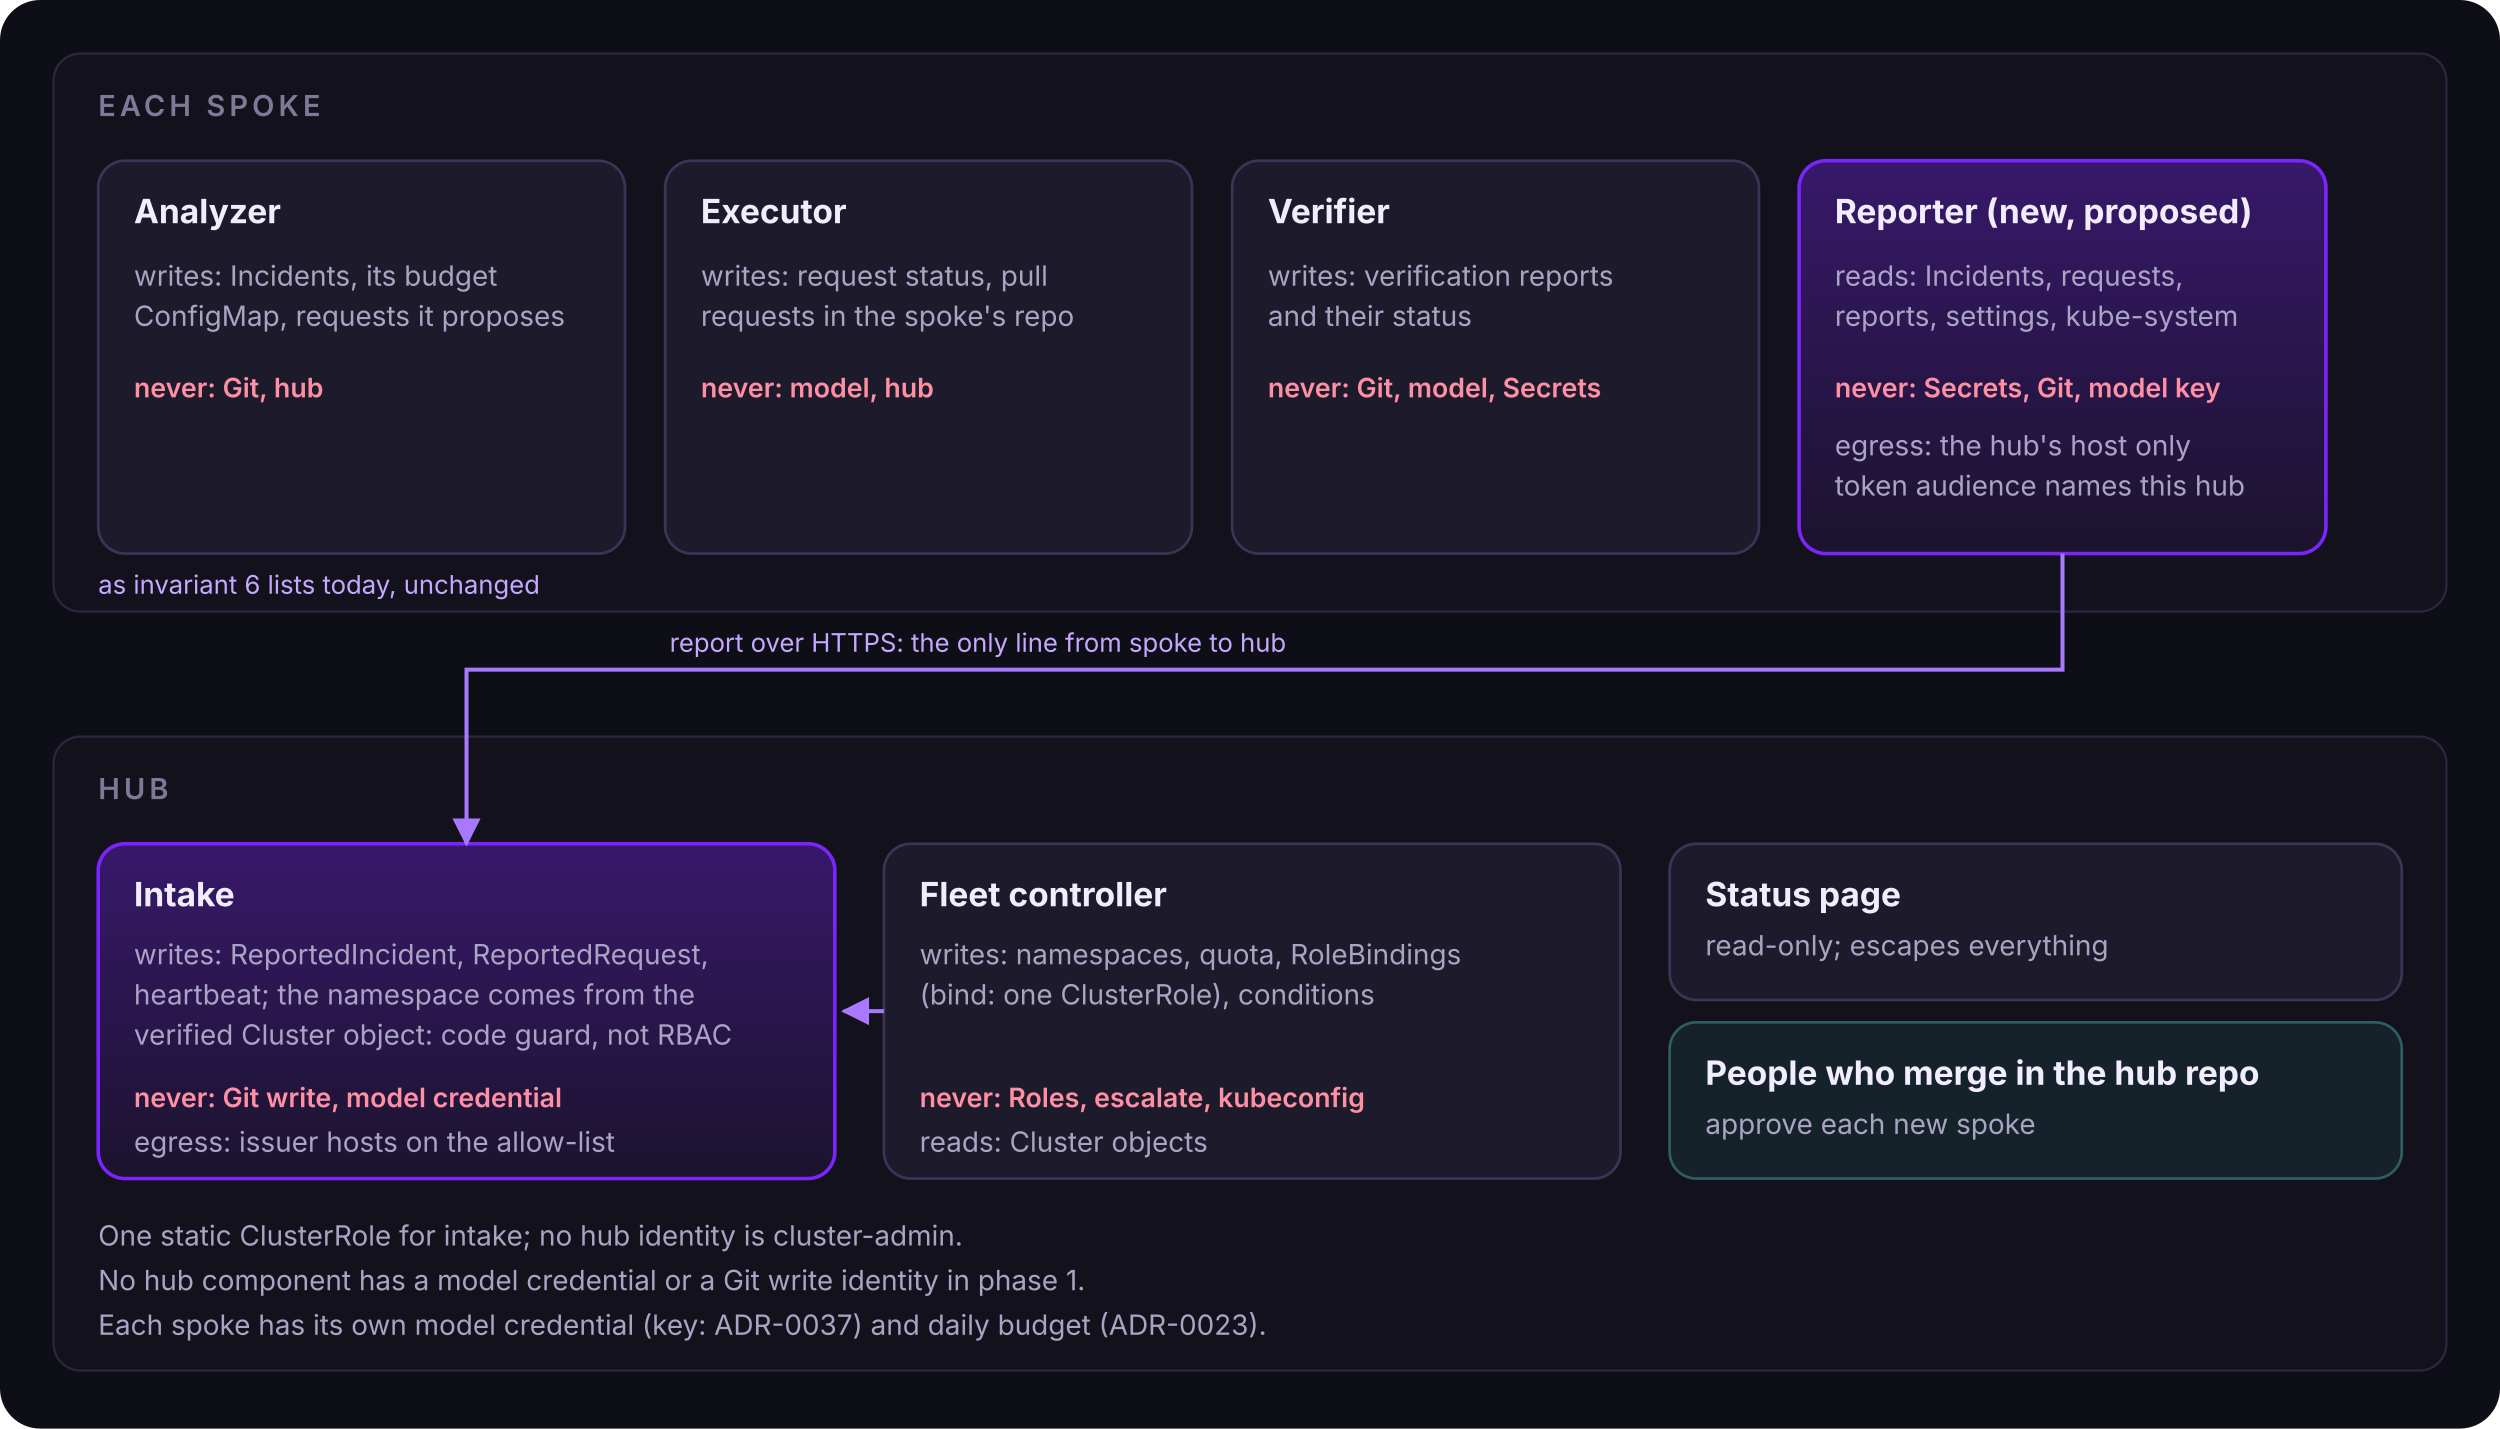
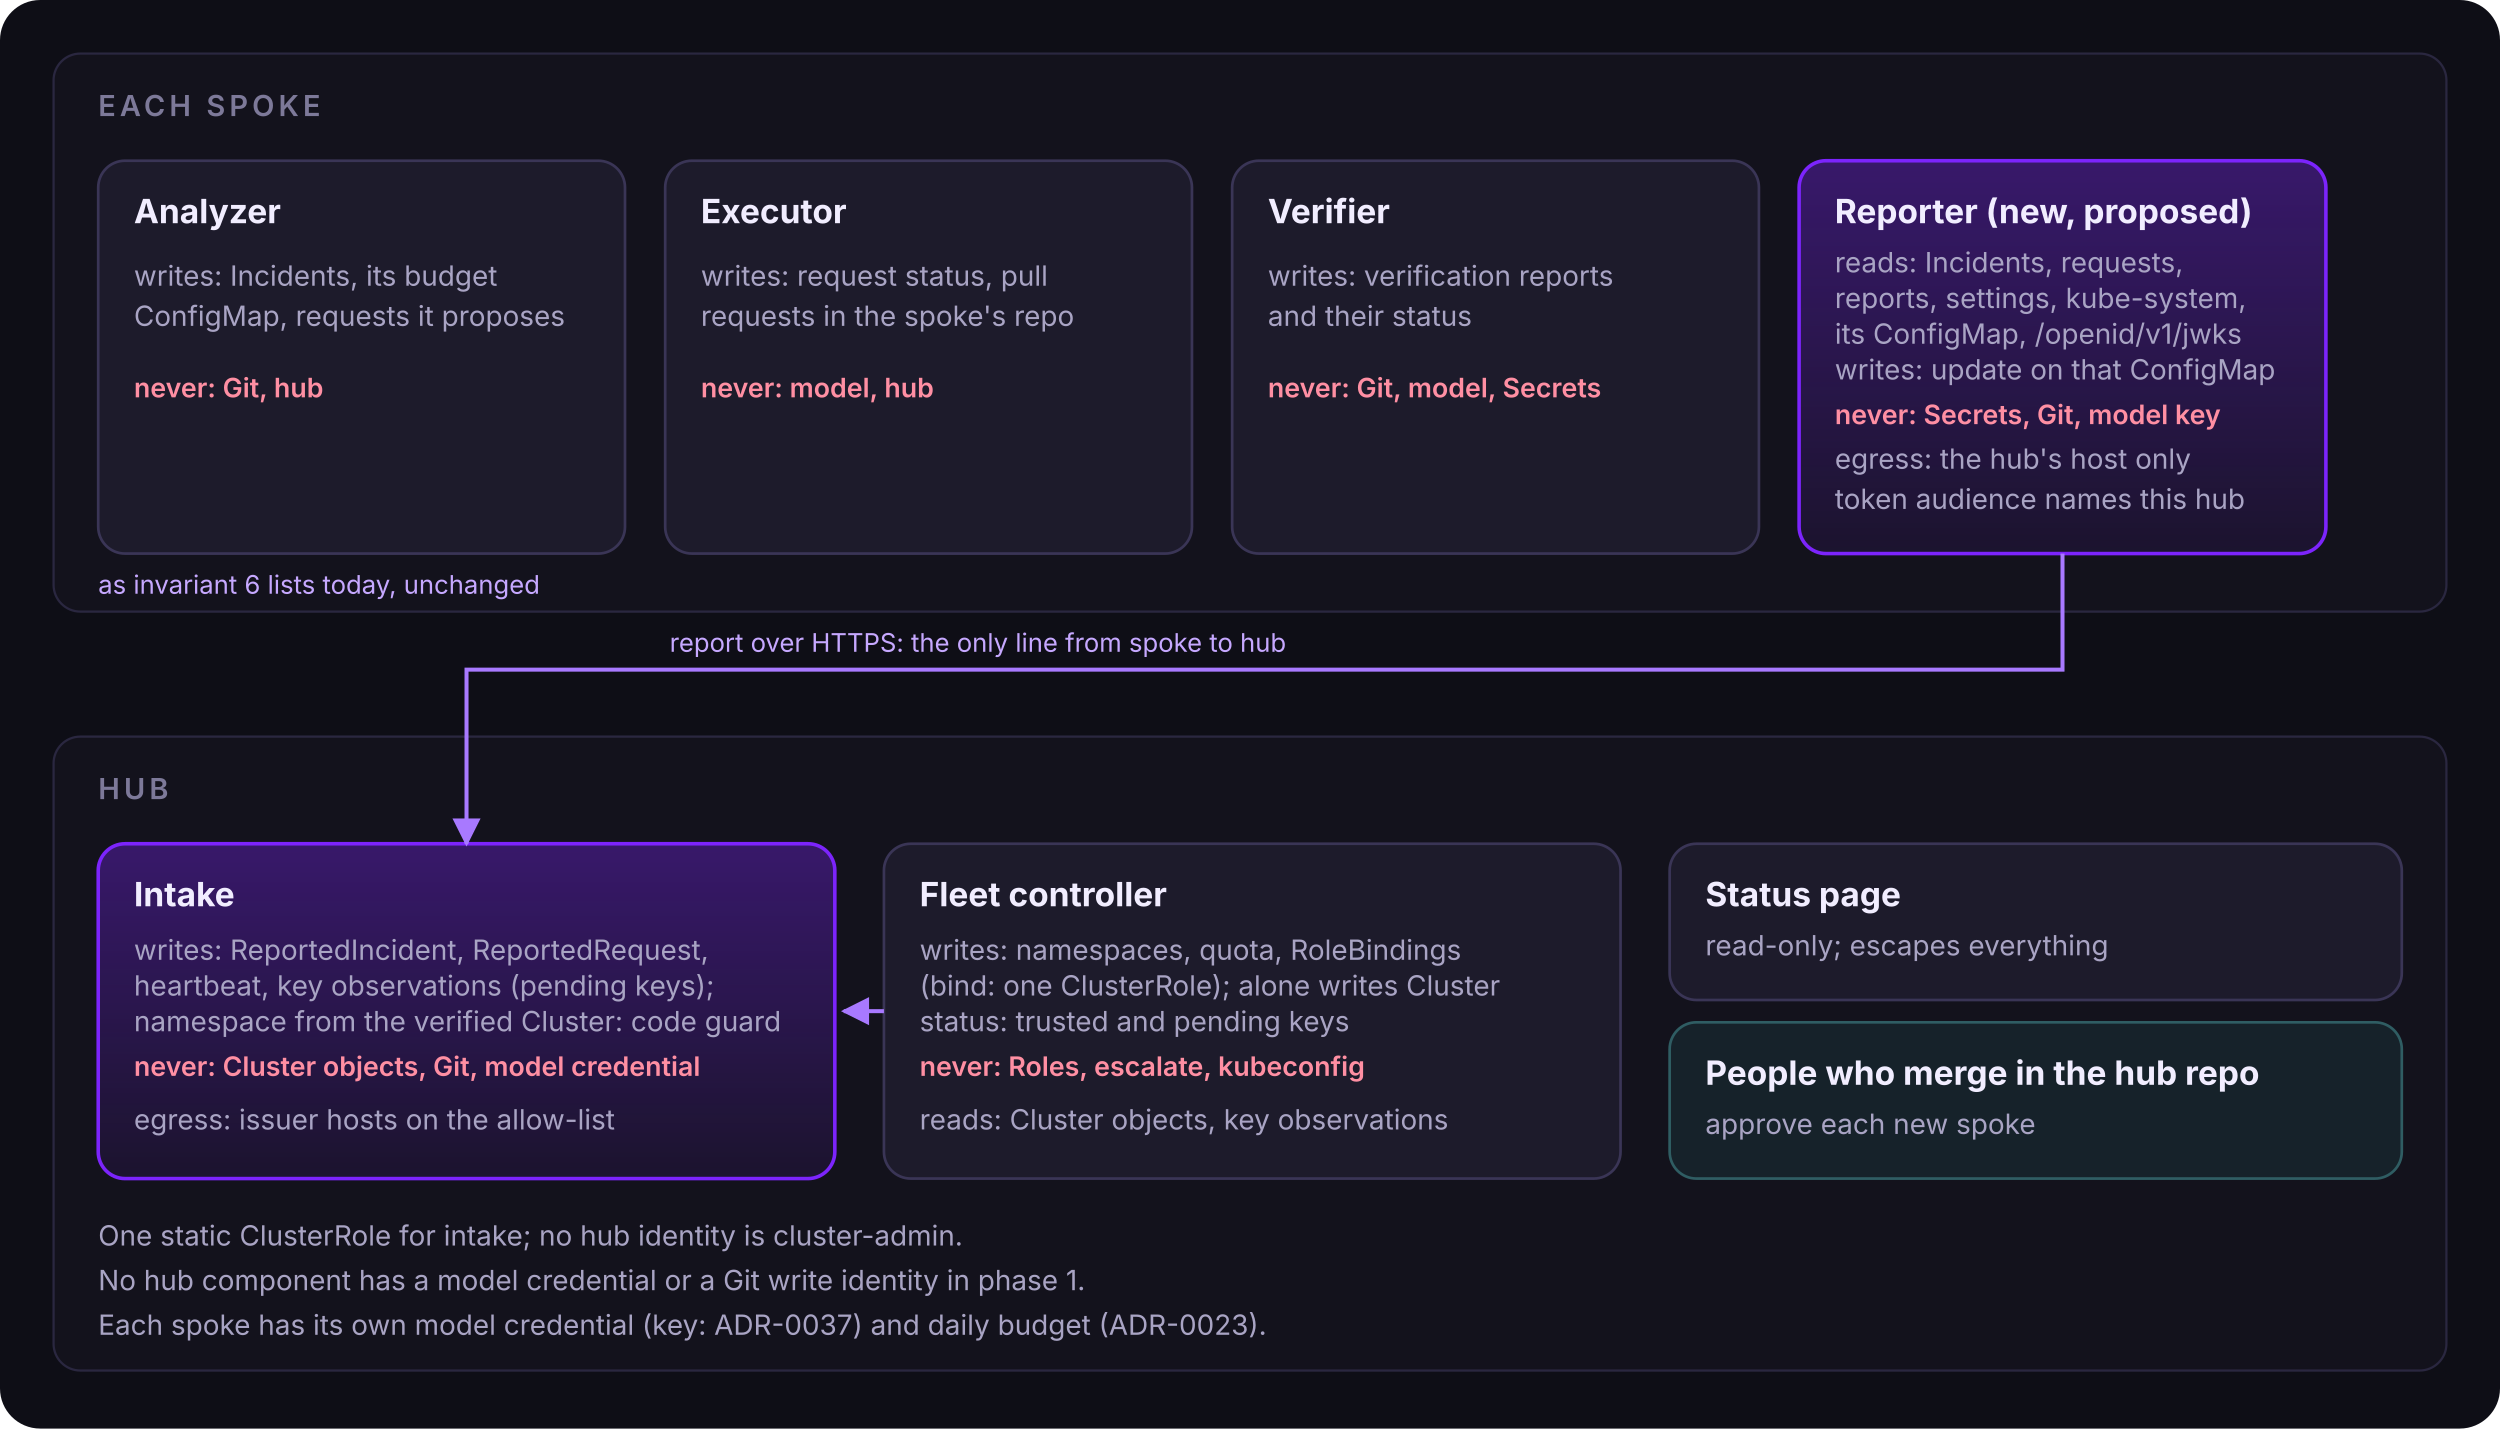
<svg xmlns="http://www.w3.org/2000/svg" viewBox="0 0 1120 640" role="img" aria-labelledby="t d" font-family="Inter, 'Segoe UI', system-ui, -apple-system, sans-serif">
  <defs>
    <marker id="a" viewBox="0 0 10 10" refX="9" refY="5" markerWidth="7" markerHeight="7" orient="auto-start-reverse">
      <path d="M0 0 10 5 0 10z" fill="#a879ff" />
    </marker>
    <marker id="m" viewBox="0 0 10 10" refX="9" refY="5" markerWidth="7" markerHeight="7" orient="auto-start-reverse">
      <path d="M0 0 10 5 0 10z" fill="#7d7999" />
    </marker>
    <linearGradient id="glow" x1="0" y1="0" x2="0" y2="1">
      <stop offset="0" stop-color="#7c24fc" stop-opacity=".35" />
      <stop offset="1" stop-color="#7c24fc" stop-opacity=".08" />
    </linearGradient>
    <style>
      .lane{fill:#13121c;stroke:#2a2740}
      .lanet{fill:#7d7999;font-size:13px;font-weight:600;letter-spacing:.14em}
      .box{fill:#1d1b2b;stroke:#3a3556;stroke-width:1.2}
      .key{fill:url(#glow);stroke:#7c24fc;stroke-width:1.6}
      .ext{fill:#16222a;stroke:#2f5d63;stroke-width:1.2}
      .bad{fill:#2a1720;stroke:#7a3348;stroke-width:1.2}
      .h{fill:#f1edff;font-size:15px;font-weight:650}
      .s{fill:#a9a4c4;font-size:12.5px}
      .f{stroke:#a879ff;stroke-width:1.8;fill:none}
      .r{stroke:#7d7999;stroke-width:1.4;fill:none;stroke-dasharray:4 4}
      .lbl{fill:#c6a8ff;font-size:11.5px}
      .no{fill:#ff8fa3;font-size:12px;font-weight:600}
    </style>
  </defs>
  <rect width="1120" height="640" rx="18" fill="#0e0e16" />
  <rect class="lane" x="24" y="24" width="1072" height="250" rx="12" />
  <text class="lanet" x="44" y="52">EACH SPOKE</text>
  <rect class="box" x="44" y="72" width="236" height="176" rx="12" />
  <text class="h" x="60" y="100">Analyzer</text>
  <text class="s" x="60" y="128">writes: Incidents, its budget</text>
  <text class="s" x="60" y="146">ConfigMap, requests it proposes</text>
  <text class="no" x="60" y="178">never: Git, hub</text>
  <rect class="box" x="298" y="72" width="236" height="176" rx="12" />
  <text class="h" x="314" y="100">Executor</text>
  <text class="s" x="314" y="128">writes: request status, pull</text>
  <text class="s" x="314" y="146">requests in the spoke's repo</text>
  <text class="no" x="314" y="178">never: model, hub</text>
  <rect class="box" x="552" y="72" width="236" height="176" rx="12" />
  <text class="h" x="568" y="100">Verifier</text>
  <text class="s" x="568" y="128">writes: verification reports</text>
  <text class="s" x="568" y="146">and their status</text>
  <text class="no" x="568" y="178">never: Git, model, Secrets</text>
  <rect class="key" x="806" y="72" width="236" height="176" rx="12" />
  <text class="h" x="822" y="100">Reporter (new, proposed)</text>
-   <text class="s" x="822" y="128">reads: Incidents, requests,</text>
-   <text class="s" x="822" y="146">reports, settings, kube-system</text>
-   <text class="no" x="822" y="178">never: Secrets, Git, model key</text>
-   <text class="s" x="822" y="204">egress: the hub's host only</text>
-   <text class="s" x="822" y="222">token audience names this hub</text>
+   <text class="s" x="822" y="122">reads: Incidents, requests,</text>
+   <text class="s" x="822" y="138">reports, settings, kube-system,</text>
+   <text class="s" x="822" y="154">its ConfigMap, /openid/v1/jwks</text>
+   <text class="s" x="822" y="170">writes: update on that ConfigMap</text>
+   <text class="no" x="822" y="190">never: Secrets, Git, model key</text>
+   <text class="s" x="822" y="210">egress: the hub's host only</text>
+   <text class="s" x="822" y="228">token audience names this hub</text>
  <text class="lbl" x="44" y="266">as invariant 6 lists today, unchanged</text>
  <rect class="lane" x="24" y="330" width="1072" height="284" rx="12" />
  <text class="lanet" x="44" y="358">HUB</text>
  <rect class="key" x="44" y="378" width="330" height="150" rx="12" />
  <text class="h" x="60" y="406">Intake</text>
-   <text class="s" x="60" y="432">writes: ReportedIncident, ReportedRequest,</text>
-   <text class="s" x="60" y="450">heartbeat; the namespace comes from the</text>
-   <text class="s" x="60" y="468">verified Cluster object: code guard, not RBAC</text>
-   <text class="no" x="60" y="496">never: Git write, model credential</text>
-   <text class="s" x="60" y="516">egress: issuer hosts on the allow-list</text>
+   <text class="s" x="60" y="430">writes: ReportedIncident, ReportedRequest,</text>
+   <text class="s" x="60" y="446">heartbeat, key observations (pending keys);</text>
+   <text class="s" x="60" y="462">namespace from the verified Cluster: code guard</text>
+   <text class="no" x="60" y="482">never: Cluster objects, Git, model credential</text>
+   <text class="s" x="60" y="506">egress: issuer hosts on the allow-list</text>
  <rect class="box" x="396" y="378" width="330" height="150" rx="12" />
  <text class="h" x="412" y="406">Fleet controller</text>
-   <text class="s" x="412" y="432">writes: namespaces, quota, RoleBindings</text>
-   <text class="s" x="412" y="450">(bind: one ClusterRole), conditions</text>
-   <text class="no" x="412" y="496">never: Roles, escalate, kubeconfig</text>
-   <text class="s" x="412" y="516">reads: Cluster objects</text>
+   <text class="s" x="412" y="430">writes: namespaces, quota, RoleBindings</text>
+   <text class="s" x="412" y="446">(bind: one ClusterRole); alone writes Cluster</text>
+   <text class="s" x="412" y="462">status: trusted and pending keys</text>
+   <text class="no" x="412" y="482">never: Roles, escalate, kubeconfig</text>
+   <text class="s" x="412" y="506">reads: Cluster objects, key observations</text>
  <rect class="box" x="748" y="378" width="328" height="70" rx="12" />
  <text class="h" x="764" y="406">Status page</text>
  <text class="s" x="764" y="428">read-only; escapes everything</text>
  <rect class="ext" x="748" y="458" width="328" height="70" rx="12" />
  <text class="h" x="764" y="486">People who merge in the hub repo</text>
  <text class="s" x="764" y="508">approve each new spoke</text>
  <path class="f" d="M924 248V300H209V378" marker-end="url(#a)" />
  <text class="lbl" x="300" y="292">report over HTTPS: the only line from spoke to hub</text>
  <path class="f" d="M396 453H378" marker-end="url(#a)" />
  <text class="s" x="44" y="558">One static ClusterRole for intake; no hub identity is cluster-admin.</text>
  <text class="s" x="44" y="578">No hub component has a model credential or a Git write identity in phase 1.</text>
  <text class="s" x="44" y="598">Each spoke has its own model credential (key: ADR-0037) and daily budget (ADR-0023).</text>
</svg>
